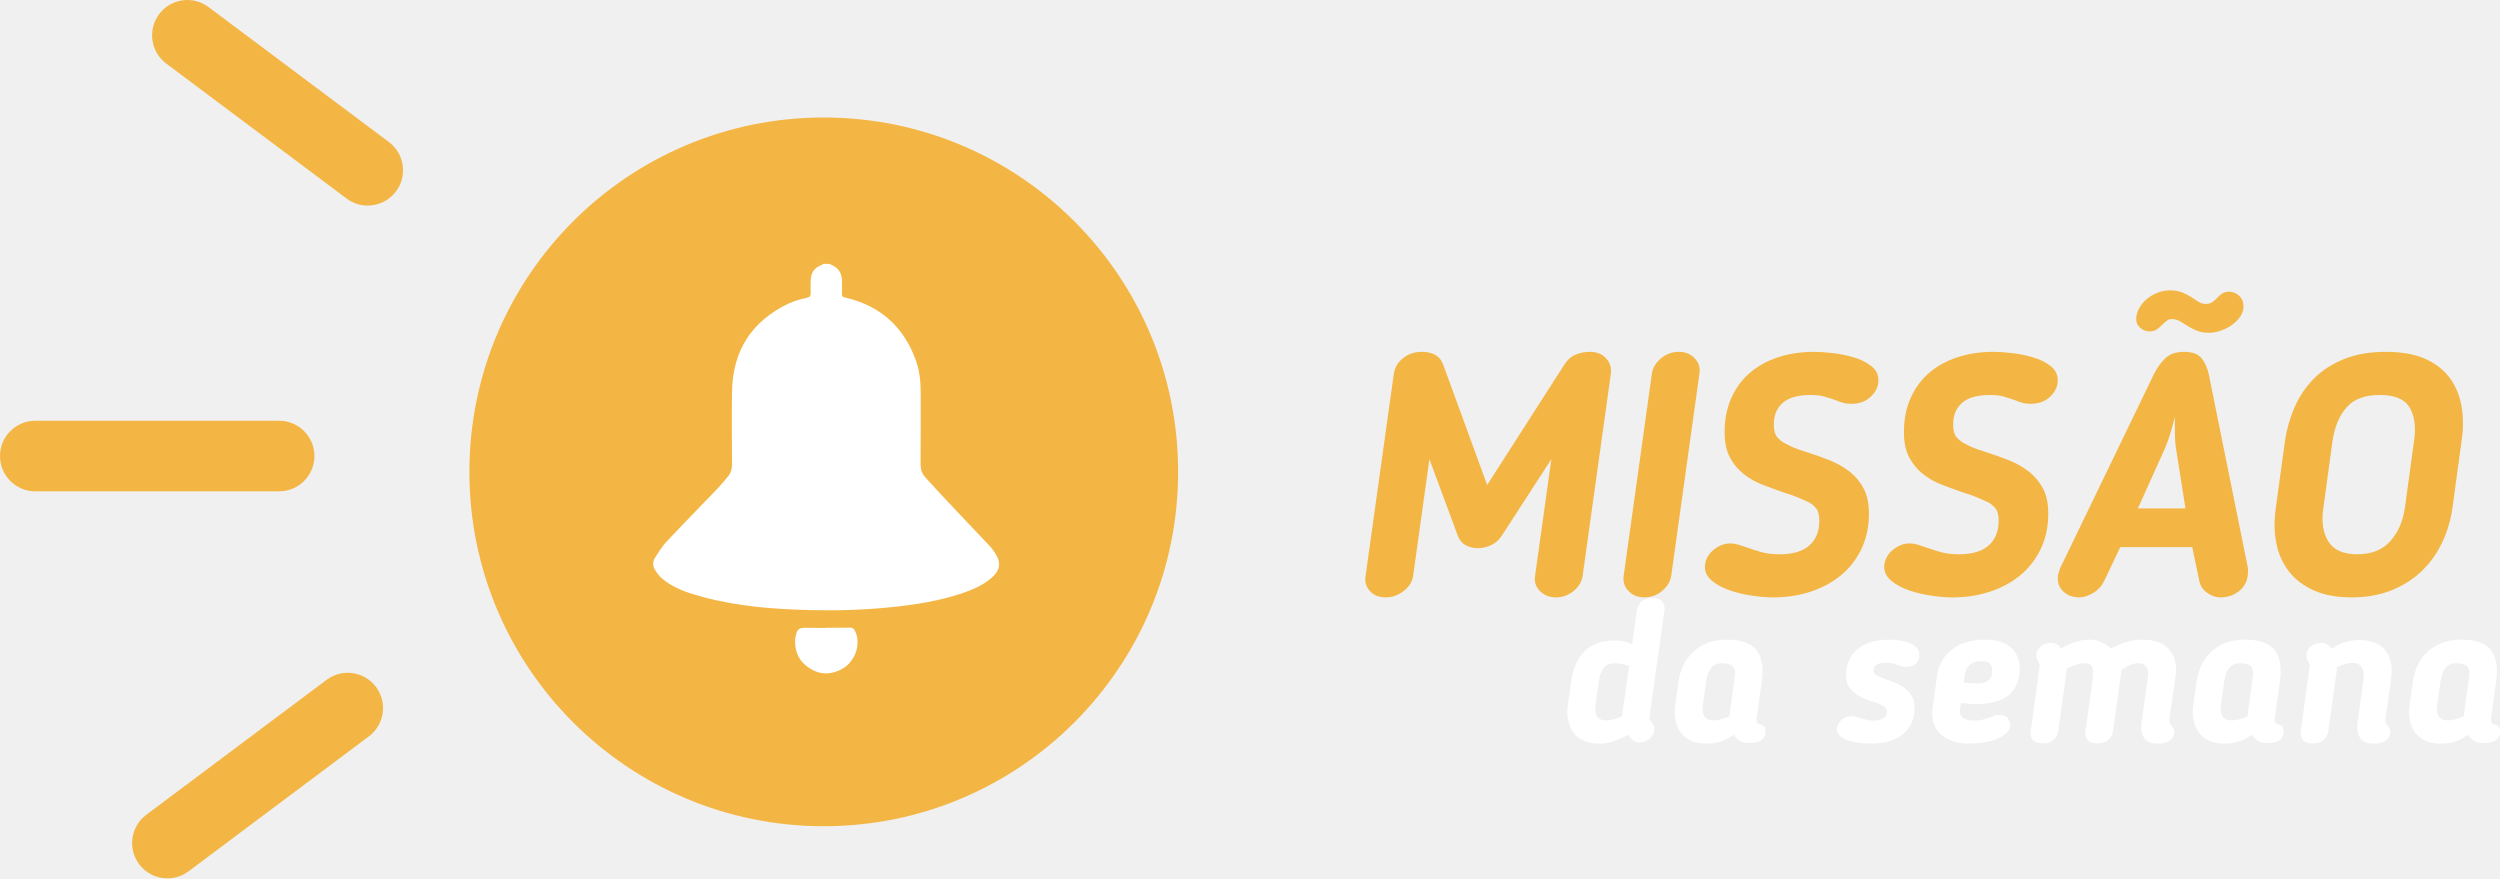
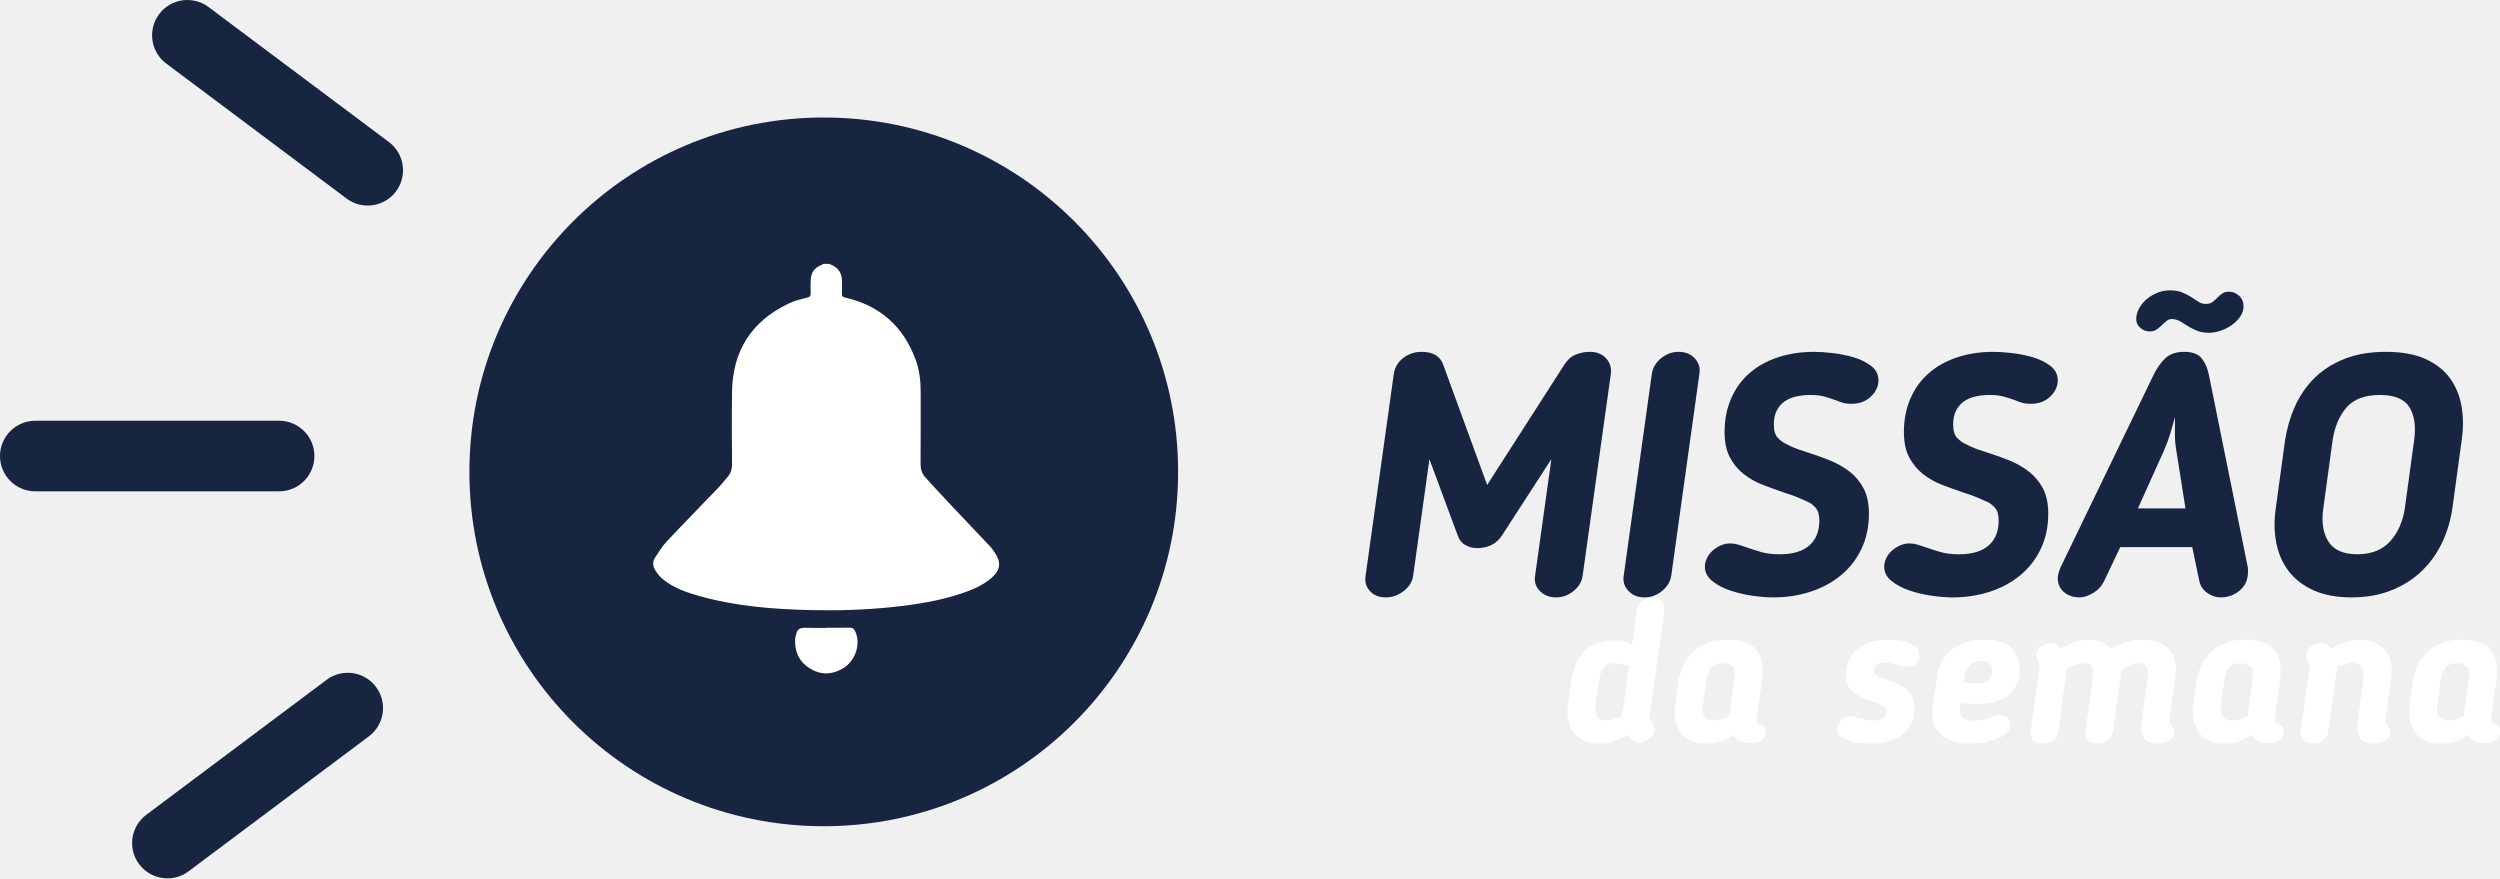
<svg xmlns="http://www.w3.org/2000/svg" version="1.1" id="Layer_1" x="0px" y="0px" width="389.616px" height="136.888px" viewBox="0 0 389.616 136.888" enable-background="new 0 0 389.616 136.888" xml:space="preserve">
  <g>
    <g>
-       <path fill="#F3B644" d="M246.644,89.767c-0.142,0.918-0.618,1.703-1.43,2.355c-0.813,0.652-1.712,0.979-2.699,0.979    c-1.024,0-1.862-0.327-2.515-0.979c-0.653-0.652-0.909-1.438-0.768-2.355l2.541-18.209l-7.676,11.857    c-0.459,0.706-1.023,1.217-1.693,1.535c-0.671,0.317-1.376,0.476-2.117,0.476c-0.707,0-1.342-0.158-1.906-0.476    c-0.564-0.318-0.971-0.829-1.217-1.535l-4.394-11.857l-2.541,18.209c-0.142,0.918-0.635,1.703-1.482,2.355    c-0.847,0.652-1.782,0.979-2.805,0.979c-1.024,0-1.836-0.327-2.436-0.979c-0.601-0.652-0.829-1.438-0.688-2.355l4.393-31.442    c0.141-1.022,0.627-1.86,1.456-2.514s1.791-0.979,2.885-0.979c1.8,0,2.929,0.688,3.388,2.064l6.828,18.686l12.017-18.738    c0.493-0.776,1.093-1.306,1.799-1.589c0.706-0.281,1.43-0.423,2.171-0.423c1.093,0,1.949,0.344,2.567,1.032    c0.616,0.688,0.854,1.509,0.714,2.461L246.644,89.767z" />
-       <path fill="#F3B644" d="M257.441,58.219c0.141-0.917,0.617-1.711,1.43-2.382c0.812-0.67,1.729-1.006,2.752-1.006    s1.853,0.336,2.488,1.006c0.635,0.671,0.882,1.465,0.741,2.382l-4.394,31.495c-0.142,0.918-0.618,1.712-1.43,2.382    s-1.729,1.006-2.752,1.006c-1.024,0-1.853-0.336-2.488-1.006c-0.635-0.67-0.882-1.464-0.741-2.382L257.441,58.219z" />
-       <path fill="#F3B644" d="M283.537,81.139c0-0.917-0.194-1.588-0.582-2.012c-0.389-0.423-0.776-0.723-1.164-0.899    c-0.529-0.247-1.095-0.494-1.694-0.741c-0.601-0.247-1.253-0.477-1.958-0.688c-1.13-0.388-2.25-0.794-3.361-1.217    c-1.112-0.424-2.118-0.988-3.018-1.694c-0.899-0.705-1.623-1.579-2.17-2.62c-0.548-1.04-0.82-2.355-0.82-3.943    c0-1.906,0.335-3.635,1.005-5.188s1.615-2.867,2.832-3.943c1.218-1.076,2.69-1.906,4.42-2.488    c1.729-0.582,3.635-0.873,5.717-0.873c0.741,0,1.676,0.062,2.806,0.186c1.129,0.124,2.231,0.344,3.309,0.661    c1.076,0.317,1.993,0.768,2.752,1.35c0.759,0.583,1.139,1.333,1.139,2.25c0,0.918-0.389,1.756-1.165,2.515s-1.8,1.138-3.07,1.138    c-0.494,0-0.926-0.053-1.297-0.159c-0.37-0.105-0.768-0.246-1.19-0.423c-0.495-0.177-1.041-0.353-1.641-0.529    c-0.601-0.177-1.359-0.265-2.276-0.265c-0.707,0-1.403,0.07-2.091,0.211c-0.688,0.142-1.297,0.39-1.826,0.741    c-0.529,0.354-0.953,0.83-1.271,1.43c-0.317,0.601-0.477,1.342-0.477,2.223c0,0.953,0.203,1.642,0.608,2.064    c0.405,0.424,0.803,0.724,1.191,0.9c0.635,0.353,1.252,0.635,1.853,0.847c0.6,0.212,1.182,0.406,1.747,0.582    c1.129,0.354,2.258,0.76,3.388,1.218c1.129,0.459,2.144,1.041,3.043,1.747c0.9,0.706,1.623,1.579,2.171,2.62    c0.547,1.041,0.82,2.338,0.82,3.891c0,2.047-0.389,3.882-1.165,5.505s-1.835,2.99-3.176,4.103    c-1.341,1.111-2.92,1.967-4.737,2.566s-3.768,0.9-5.849,0.9c-0.953,0-2.038-0.089-3.256-0.265c-1.218-0.177-2.374-0.45-3.467-0.82    c-1.095-0.371-2.021-0.864-2.779-1.482c-0.759-0.617-1.138-1.35-1.138-2.196c0-0.459,0.105-0.908,0.317-1.351    c0.212-0.44,0.503-0.828,0.873-1.164c0.371-0.335,0.794-0.608,1.271-0.82s0.979-0.317,1.509-0.317    c0.388,0,0.794,0.062,1.218,0.185c0.423,0.124,0.881,0.274,1.376,0.45c0.6,0.212,1.314,0.441,2.144,0.688s1.809,0.37,2.938,0.37    c2.047,0,3.591-0.458,4.632-1.376S283.537,82.798,283.537,81.139z" />
-       <path fill="#F3B644" d="M311.484,81.139c0-0.917-0.194-1.588-0.582-2.012c-0.389-0.423-0.776-0.723-1.164-0.899    c-0.529-0.247-1.095-0.494-1.694-0.741c-0.601-0.247-1.253-0.477-1.958-0.688c-1.13-0.388-2.25-0.794-3.361-1.217    c-1.112-0.424-2.118-0.988-3.018-1.694c-0.899-0.705-1.623-1.579-2.17-2.62c-0.548-1.04-0.82-2.355-0.82-3.943    c0-1.906,0.335-3.635,1.005-5.188s1.615-2.867,2.832-3.943c1.218-1.076,2.69-1.906,4.42-2.488    c1.729-0.582,3.635-0.873,5.717-0.873c0.741,0,1.676,0.062,2.806,0.186c1.129,0.124,2.231,0.344,3.309,0.661    c1.076,0.317,1.993,0.768,2.752,1.35c0.759,0.583,1.139,1.333,1.139,2.25c0,0.918-0.389,1.756-1.165,2.515s-1.8,1.138-3.07,1.138    c-0.494,0-0.926-0.053-1.297-0.159c-0.37-0.105-0.768-0.246-1.19-0.423c-0.495-0.177-1.041-0.353-1.641-0.529    c-0.601-0.177-1.359-0.265-2.276-0.265c-0.707,0-1.403,0.07-2.091,0.211c-0.688,0.142-1.297,0.39-1.826,0.741    c-0.529,0.354-0.953,0.83-1.271,1.43c-0.317,0.601-0.477,1.342-0.477,2.223c0,0.953,0.203,1.642,0.608,2.064    c0.405,0.424,0.803,0.724,1.191,0.9c0.635,0.353,1.252,0.635,1.853,0.847c0.6,0.212,1.182,0.406,1.747,0.582    c1.129,0.354,2.258,0.76,3.388,1.218c1.129,0.459,2.144,1.041,3.043,1.747c0.9,0.706,1.623,1.579,2.171,2.62    c0.547,1.041,0.82,2.338,0.82,3.891c0,2.047-0.389,3.882-1.165,5.505s-1.835,2.99-3.176,4.103    c-1.341,1.111-2.92,1.967-4.737,2.566s-3.768,0.9-5.849,0.9c-0.953,0-2.038-0.089-3.256-0.265c-1.218-0.177-2.374-0.45-3.467-0.82    c-1.095-0.371-2.021-0.864-2.779-1.482c-0.759-0.617-1.138-1.35-1.138-2.196c0-0.459,0.105-0.908,0.317-1.351    c0.212-0.44,0.503-0.828,0.873-1.164c0.371-0.335,0.794-0.608,1.271-0.82s0.979-0.317,1.509-0.317    c0.388,0,0.794,0.062,1.218,0.185c0.423,0.124,0.881,0.274,1.376,0.45c0.6,0.212,1.314,0.441,2.144,0.688s1.809,0.37,2.938,0.37    c2.047,0,3.591-0.458,4.632-1.376S311.484,82.798,311.484,81.139z" />
-       <path fill="#F3B644" d="M327.893,90.613c-0.389,0.777-0.962,1.386-1.72,1.826c-0.76,0.441-1.456,0.662-2.092,0.662    c-0.952,0-1.756-0.274-2.408-0.82c-0.653-0.547-0.979-1.279-0.979-2.197c0-0.246,0.044-0.52,0.133-0.82    c0.088-0.299,0.167-0.537,0.238-0.715l14.557-30.118c0.493-1.023,1.093-1.88,1.8-2.567c0.705-0.688,1.693-1.032,2.964-1.032    s2.179,0.336,2.727,1.006c0.546,0.671,0.926,1.535,1.138,2.594l6.087,30.118v0.583c0,1.199-0.423,2.161-1.271,2.885    c-0.847,0.723-1.853,1.085-3.017,1.085c-0.706,0-1.386-0.23-2.038-0.688c-0.653-0.458-1.067-1.059-1.244-1.8l-1.111-5.346h-11.222    L327.893,90.613z M349.648,47.738c0,0.564-0.178,1.103-0.529,1.614c-0.354,0.512-0.794,0.952-1.323,1.323    c-0.529,0.37-1.112,0.661-1.747,0.873c-0.636,0.212-1.218,0.317-1.747,0.317c-0.706,0-1.314-0.097-1.826-0.291    c-0.512-0.193-0.979-0.423-1.402-0.688c-0.424-0.265-0.82-0.512-1.191-0.741c-0.37-0.229-0.75-0.361-1.138-0.397    c-0.389-0.07-0.715-0.008-0.979,0.186c-0.265,0.194-0.529,0.424-0.794,0.688s-0.548,0.503-0.847,0.714    c-0.301,0.212-0.662,0.318-1.085,0.318c-0.565,0-1.068-0.194-1.509-0.583c-0.441-0.388-0.645-0.917-0.609-1.588    c0.07-0.6,0.273-1.164,0.609-1.693c0.335-0.529,0.749-0.979,1.244-1.35c0.493-0.371,1.032-0.662,1.614-0.874    s1.173-0.317,1.773-0.317c0.74,0,1.376,0.105,1.905,0.317s0.996,0.45,1.402,0.715c0.405,0.265,0.785,0.512,1.139,0.741    c0.352,0.229,0.74,0.344,1.164,0.344s0.768-0.097,1.032-0.291c0.265-0.193,0.511-0.414,0.741-0.661    c0.229-0.247,0.484-0.468,0.768-0.662c0.282-0.193,0.635-0.291,1.059-0.291c0.6,0,1.129,0.212,1.588,0.635    C349.418,46.521,349.648,47.068,349.648,47.738z M339.167,70.182c-0.141-0.776-0.211-1.632-0.211-2.567c0-0.935,0-1.808,0-2.62    c-0.212,0.813-0.459,1.686-0.741,2.62c-0.283,0.936-0.601,1.791-0.953,2.567l-4.076,9.052h7.411L339.167,70.182z" />
-       <path fill="#F3B644" d="M366.481,93.102c-2.295,0-4.253-0.362-5.876-1.085c-1.623-0.724-2.92-1.712-3.891-2.965    c-0.971-1.252-1.623-2.726-1.958-4.42c-0.336-1.693-0.362-3.511-0.08-5.452l1.43-10.48c0.282-1.87,0.794-3.644,1.535-5.319    s1.747-3.149,3.017-4.42c1.271-1.271,2.832-2.276,4.685-3.018c1.854-0.741,4.015-1.111,6.484-1.111s4.526,0.37,6.167,1.111    s2.92,1.747,3.838,3.018c0.917,1.271,1.517,2.744,1.8,4.42c0.281,1.676,0.281,3.449,0,5.319l-1.43,10.48    c-0.282,1.941-0.829,3.759-1.641,5.452c-0.813,1.694-1.879,3.168-3.202,4.42c-1.323,1.253-2.895,2.241-4.712,2.965    C370.83,92.739,368.774,93.102,366.481,93.102z M370.875,61.554c-2.329,0-4.059,0.653-5.188,1.958    c-1.13,1.306-1.853,3.035-2.171,5.188l-1.429,10.48c-0.317,2.117-0.063,3.847,0.768,5.188c0.829,1.342,2.337,2.012,4.525,2.012    c2.188,0,3.891-0.67,5.108-2.012c1.218-1.341,1.985-3.07,2.303-5.188l1.429-10.48c0.317-2.152,0.088-3.882-0.688-5.188    C374.756,62.207,373.204,61.554,370.875,61.554z" />
+       <path fill="#172541" d="M246.644,89.767c-0.142,0.918-0.618,1.703-1.43,2.355c-0.813,0.652-1.712,0.979-2.699,0.979    c-1.024,0-1.862-0.327-2.515-0.979c-0.653-0.652-0.909-1.438-0.768-2.355l2.541-18.209l-7.676,11.857    c-0.459,0.706-1.023,1.217-1.693,1.535c-0.671,0.317-1.376,0.476-2.117,0.476c-0.707,0-1.342-0.158-1.906-0.476    c-0.564-0.318-0.971-0.829-1.217-1.535l-4.394-11.857l-2.541,18.209c-0.142,0.918-0.635,1.703-1.482,2.355    c-0.847,0.652-1.782,0.979-2.805,0.979c-1.024,0-1.836-0.327-2.436-0.979c-0.601-0.652-0.829-1.438-0.688-2.355l4.393-31.442    c0.141-1.022,0.627-1.86,1.456-2.514s1.791-0.979,2.885-0.979c1.8,0,2.929,0.688,3.388,2.064l6.828,18.686l12.017-18.738    c0.493-0.776,1.093-1.306,1.799-1.589c0.706-0.281,1.43-0.423,2.171-0.423c1.093,0,1.949,0.344,2.567,1.032    c0.616,0.688,0.854,1.509,0.714,2.461L246.644,89.767z" />
+       <path fill="#172541" d="M257.441,58.219c0.141-0.917,0.617-1.711,1.43-2.382c0.812-0.67,1.729-1.006,2.752-1.006    s1.853,0.336,2.488,1.006c0.635,0.671,0.882,1.465,0.741,2.382l-4.394,31.495c-0.142,0.918-0.618,1.712-1.43,2.382    s-1.729,1.006-2.752,1.006c-1.024,0-1.853-0.336-2.488-1.006c-0.635-0.67-0.882-1.464-0.741-2.382L257.441,58.219z" />
+       <path fill="#172541" d="M283.537,81.139c0-0.917-0.194-1.588-0.582-2.012c-0.389-0.423-0.776-0.723-1.164-0.899    c-0.529-0.247-1.095-0.494-1.694-0.741c-0.601-0.247-1.253-0.477-1.958-0.688c-1.13-0.388-2.25-0.794-3.361-1.217    c-1.112-0.424-2.118-0.988-3.018-1.694c-0.899-0.705-1.623-1.579-2.17-2.62c-0.548-1.04-0.82-2.355-0.82-3.943    c0-1.906,0.335-3.635,1.005-5.188s1.615-2.867,2.832-3.943c1.218-1.076,2.69-1.906,4.42-2.488    c1.729-0.582,3.635-0.873,5.717-0.873c0.741,0,1.676,0.062,2.806,0.186c1.129,0.124,2.231,0.344,3.309,0.661    c1.076,0.317,1.993,0.768,2.752,1.35c0.759,0.583,1.139,1.333,1.139,2.25c0,0.918-0.389,1.756-1.165,2.515s-1.8,1.138-3.07,1.138    c-0.494,0-0.926-0.053-1.297-0.159c-0.37-0.105-0.768-0.246-1.19-0.423c-0.495-0.177-1.041-0.353-1.641-0.529    c-0.601-0.177-1.359-0.265-2.276-0.265c-0.707,0-1.403,0.07-2.091,0.211c-0.688,0.142-1.297,0.39-1.826,0.741    c-0.529,0.354-0.953,0.83-1.271,1.43c-0.317,0.601-0.477,1.342-0.477,2.223c0,0.953,0.203,1.642,0.608,2.064    c0.405,0.424,0.803,0.724,1.191,0.9c0.635,0.353,1.252,0.635,1.853,0.847c0.6,0.212,1.182,0.406,1.747,0.582    c1.129,0.354,2.258,0.76,3.388,1.218c1.129,0.459,2.144,1.041,3.043,1.747c0.9,0.706,1.623,1.579,2.171,2.62    c0.547,1.041,0.82,2.338,0.82,3.891c0,2.047-0.389,3.882-1.165,5.505s-1.835,2.99-3.176,4.103    c-1.341,1.111-2.92,1.967-4.737,2.566s-3.768,0.9-5.849,0.9c-0.953,0-2.038-0.089-3.256-0.265c-1.218-0.177-2.374-0.45-3.467-0.82    c-1.095-0.371-2.021-0.864-2.779-1.482c-0.759-0.617-1.138-1.35-1.138-2.196c0-0.459,0.105-0.908,0.317-1.351    c0.212-0.44,0.503-0.828,0.873-1.164c0.371-0.335,0.794-0.608,1.271-0.82s0.979-0.317,1.509-0.317    c0.388,0,0.794,0.062,1.218,0.185c0.423,0.124,0.881,0.274,1.376,0.45c0.6,0.212,1.314,0.441,2.144,0.688s1.809,0.37,2.938,0.37    c2.047,0,3.591-0.458,4.632-1.376S283.537,82.798,283.537,81.139z" />
+       <path fill="#172541" d="M311.484,81.139c0-0.917-0.194-1.588-0.582-2.012c-0.389-0.423-0.776-0.723-1.164-0.899    c-0.529-0.247-1.095-0.494-1.694-0.741c-0.601-0.247-1.253-0.477-1.958-0.688c-1.13-0.388-2.25-0.794-3.361-1.217    c-1.112-0.424-2.118-0.988-3.018-1.694c-0.899-0.705-1.623-1.579-2.17-2.62c-0.548-1.04-0.82-2.355-0.82-3.943    c0-1.906,0.335-3.635,1.005-5.188s1.615-2.867,2.832-3.943c1.218-1.076,2.69-1.906,4.42-2.488    c1.729-0.582,3.635-0.873,5.717-0.873c0.741,0,1.676,0.062,2.806,0.186c1.129,0.124,2.231,0.344,3.309,0.661    c1.076,0.317,1.993,0.768,2.752,1.35c0.759,0.583,1.139,1.333,1.139,2.25c0,0.918-0.389,1.756-1.165,2.515s-1.8,1.138-3.07,1.138    c-0.494,0-0.926-0.053-1.297-0.159c-0.37-0.105-0.768-0.246-1.19-0.423c-0.495-0.177-1.041-0.353-1.641-0.529    c-0.601-0.177-1.359-0.265-2.276-0.265c-0.707,0-1.403,0.07-2.091,0.211c-0.688,0.142-1.297,0.39-1.826,0.741    c-0.529,0.354-0.953,0.83-1.271,1.43c-0.317,0.601-0.477,1.342-0.477,2.223c0,0.953,0.203,1.642,0.608,2.064    c0.405,0.424,0.803,0.724,1.191,0.9c0.635,0.353,1.252,0.635,1.853,0.847c0.6,0.212,1.182,0.406,1.747,0.582    c1.129,0.354,2.258,0.76,3.388,1.218c1.129,0.459,2.144,1.041,3.043,1.747c0.9,0.706,1.623,1.579,2.171,2.62    c0.547,1.041,0.82,2.338,0.82,3.891c0,2.047-0.389,3.882-1.165,5.505s-1.835,2.99-3.176,4.103    c-1.341,1.111-2.92,1.967-4.737,2.566s-3.768,0.9-5.849,0.9c-0.953,0-2.038-0.089-3.256-0.265c-1.218-0.177-2.374-0.45-3.467-0.82    c-1.095-0.371-2.021-0.864-2.779-1.482c-0.759-0.617-1.138-1.35-1.138-2.196c0-0.459,0.105-0.908,0.317-1.351    c0.212-0.44,0.503-0.828,0.873-1.164c0.371-0.335,0.794-0.608,1.271-0.82s0.979-0.317,1.509-0.317    c0.388,0,0.794,0.062,1.218,0.185c0.423,0.124,0.881,0.274,1.376,0.45c0.6,0.212,1.314,0.441,2.144,0.688s1.809,0.37,2.938,0.37    c2.047,0,3.591-0.458,4.632-1.376S311.484,82.798,311.484,81.139z" />
+       <path fill="#172541" d="M327.893,90.613c-0.389,0.777-0.962,1.386-1.72,1.826c-0.76,0.441-1.456,0.662-2.092,0.662    c-0.952,0-1.756-0.274-2.408-0.82c-0.653-0.547-0.979-1.279-0.979-2.197c0-0.246,0.044-0.52,0.133-0.82    c0.088-0.299,0.167-0.537,0.238-0.715l14.557-30.118c0.493-1.023,1.093-1.88,1.8-2.567c0.705-0.688,1.693-1.032,2.964-1.032    s2.179,0.336,2.727,1.006c0.546,0.671,0.926,1.535,1.138,2.594l6.087,30.118v0.583c0,1.199-0.423,2.161-1.271,2.885    c-0.847,0.723-1.853,1.085-3.017,1.085c-0.706,0-1.386-0.23-2.038-0.688c-0.653-0.458-1.067-1.059-1.244-1.8l-1.111-5.346h-11.222    L327.893,90.613z M349.648,47.738c0,0.564-0.178,1.103-0.529,1.614c-0.354,0.512-0.794,0.952-1.323,1.323    c-0.529,0.37-1.112,0.661-1.747,0.873c-0.636,0.212-1.218,0.317-1.747,0.317c-0.706,0-1.314-0.097-1.826-0.291    c-0.512-0.193-0.979-0.423-1.402-0.688c-0.424-0.265-0.82-0.512-1.191-0.741c-0.37-0.229-0.75-0.361-1.138-0.397    c-0.389-0.07-0.715-0.008-0.979,0.186c-0.265,0.194-0.529,0.424-0.794,0.688s-0.548,0.503-0.847,0.714    c-0.301,0.212-0.662,0.318-1.085,0.318c-0.565,0-1.068-0.194-1.509-0.583c-0.441-0.388-0.645-0.917-0.609-1.588    c0.07-0.6,0.273-1.164,0.609-1.693c0.335-0.529,0.749-0.979,1.244-1.35c0.493-0.371,1.032-0.662,1.614-0.874    s1.173-0.317,1.773-0.317c0.74,0,1.376,0.105,1.905,0.317s0.996,0.45,1.402,0.715c0.405,0.265,0.785,0.512,1.139,0.741    c0.352,0.229,0.74,0.344,1.164,0.344s0.768-0.097,1.032-0.291c0.265-0.193,0.511-0.414,0.741-0.661    c0.229-0.247,0.484-0.468,0.768-0.662c0.282-0.193,0.635-0.291,1.059-0.291c0.6,0,1.129,0.212,1.588,0.635    C349.418,46.521,349.648,47.068,349.648,47.738z M339.167,70.182c-0.141-0.776-0.211-1.632-0.211-2.567c0-0.935,0-1.808,0-2.62    c-0.212,0.813-0.459,1.686-0.741,2.62c-0.283,0.936-0.601,1.791-0.953,2.567l-4.076,9.052h7.411L339.167,70.182z" />
+       <path fill="#172541" d="M366.481,93.102c-2.295,0-4.253-0.362-5.876-1.085c-1.623-0.724-2.92-1.712-3.891-2.965    c-0.971-1.252-1.623-2.726-1.958-4.42c-0.336-1.693-0.362-3.511-0.08-5.452l1.43-10.48c0.282-1.87,0.794-3.644,1.535-5.319    s1.747-3.149,3.017-4.42c1.271-1.271,2.832-2.276,4.685-3.018c1.854-0.741,4.015-1.111,6.484-1.111s4.526,0.37,6.167,1.111    s2.92,1.747,3.838,3.018c0.917,1.271,1.517,2.744,1.8,4.42c0.281,1.676,0.281,3.449,0,5.319l-1.43,10.48    c-0.282,1.941-0.829,3.759-1.641,5.452c-0.813,1.694-1.879,3.168-3.202,4.42c-1.323,1.253-2.895,2.241-4.712,2.965    C370.83,92.739,368.774,93.102,366.481,93.102z M370.875,61.554c-2.329,0-4.059,0.653-5.188,1.958    c-1.13,1.306-1.853,3.035-2.171,5.188l-1.429,10.48c-0.317,2.117-0.063,3.847,0.768,5.188c0.829,1.342,2.337,2.012,4.525,2.012    c2.188,0,3.891-0.67,5.108-2.012c1.218-1.341,1.985-3.07,2.303-5.188l1.429-10.48c0.317-2.152,0.088-3.882-0.688-5.188    C374.756,62.207,373.204,61.554,370.875,61.554z" />
    </g>
    <g>
-       <circle fill="#F3B644" cx="128.38" cy="73.538" r="55.226" />
+       <circle fill="#172541" cx="128.38" cy="73.538" r="55.226" />
    </g>
    <g>
      <g>
        <path fill="#FFFFFF" d="M129.278,41.128c0.181,0.089,0.363,0.177,0.543,0.268c0.979,0.494,1.385,1.327,1.398,2.385     c0.009,0.665,0.017,1.33-0.003,1.994c-0.011,0.345,0.087,0.508,0.455,0.591c5.43,1.227,9.105,4.472,11.025,9.688     c0.586,1.591,0.789,3.26,0.787,4.955c-0.006,3.76,0.016,7.521-0.016,11.279c-0.008,0.824,0.209,1.518,0.744,2.107     c1.186,1.308,2.381,2.606,3.59,3.891c2.178,2.313,4.373,4.61,6.55,6.923c0.255,0.27,0.458,0.59,0.669,0.897     c1.074,1.563,0.893,2.791-0.571,4.022c-1.36,1.145-2.966,1.813-4.624,2.368c-3.502,1.171-7.125,1.729-10.785,2.115     c-4.221,0.444-8.455,0.571-12.692,0.471c-5.737-0.135-11.446-0.571-17.013-2.096c-2.205-0.604-4.382-1.32-6.168-2.834     c-0.432-0.365-0.779-0.855-1.081-1.341c-0.374-0.604-0.397-1.294-0.008-1.894c0.574-0.884,1.14-1.799,1.856-2.562     c2.615-2.786,5.297-5.51,7.941-8.269c0.545-0.569,1.041-1.185,1.548-1.79c0.469-0.562,0.669-1.196,0.663-1.949     c-0.026-3.76-0.055-7.521-0.002-11.279c0.088-6.382,3.031-10.988,8.787-13.748c0.906-0.435,1.912-0.686,2.895-0.926     c0.474-0.116,0.6-0.301,0.576-0.746c-0.031-0.601-0.017-1.204-0.005-1.807c0.026-1.382,0.521-2.084,1.806-2.6     c0.053-0.021,0.091-0.076,0.137-0.115C128.613,41.128,128.945,41.128,129.278,41.128z" />
      </g>
      <g>
        <path fill="#FFFFFF" d="M128.754,97.828c1.226,0,2.451,0.023,3.676-0.013c0.425-0.012,0.636,0.142,0.814,0.497     c0.977,1.937,0.115,4.688-1.875,5.86c-1.723,1.017-3.493,1.048-5.186-0.016c-1.623-1.021-2.362-2.563-2.257-4.491     c0.007-0.124,0.015-0.25,0.04-0.37c0.268-1.288,0.502-1.476,1.797-1.455c0.581,0.01,1.162,0.017,1.744,0.021     c0.415,0.003,0.831,0,1.246,0C128.754,97.852,128.754,97.84,128.754,97.828z" />
      </g>
    </g>
    <g>
      <g>
-         <path fill="#F3B644" d="M26.094,136.888c-1.674,0-3.327-0.761-4.407-2.204c-1.82-2.432-1.324-5.879,1.107-7.699l28.105-21.036     c2.431-1.821,5.879-1.324,7.699,1.107s1.324,5.879-1.107,7.699l-28.105,21.036C28.397,136.531,27.24,136.888,26.094,136.888z" />
+         <path fill="#172541" d="M26.094,136.888c-1.674,0-3.327-0.761-4.407-2.204c-1.82-2.432-1.324-5.879,1.107-7.699l28.105-21.036     c2.431-1.821,5.879-1.324,7.699,1.107s1.324,5.879-1.107,7.699l-28.105,21.036C28.397,136.531,27.24,136.888,26.094,136.888z" />
      </g>
      <g>
-         <path fill="#F3B644" d="M57.307,32.036c-1.146,0-2.303-0.356-3.292-1.097L25.908,9.904c-2.432-1.82-2.928-5.267-1.107-7.699     s5.266-2.928,7.699-1.107l28.106,21.035c2.432,1.82,2.928,5.267,1.107,7.699C60.634,31.275,58.98,32.036,57.307,32.036z" />
+         <path fill="#172541" d="M57.307,32.036c-1.146,0-2.303-0.356-3.292-1.097L25.908,9.904c-2.432-1.82-2.928-5.267-1.107-7.699     s5.266-2.928,7.699-1.107l28.106,21.035c2.432,1.82,2.928,5.267,1.107,7.699C60.634,31.275,58.98,32.036,57.307,32.036z" />
      </g>
      <g>
-         <path fill="#F3B644" d="M43.5,76.571h-38c-3.037,0-5.5-2.463-5.5-5.5s2.463-5.5,5.5-5.5h38c3.037,0,5.5,2.463,5.5,5.5     S46.537,76.571,43.5,76.571z" />
+         <path fill="#172541" d="M43.5,76.571h-38c-3.037,0-5.5-2.463-5.5-5.5s2.463-5.5,5.5-5.5h38c3.037,0,5.5,2.463,5.5,5.5     S46.537,76.571,43.5,76.571z" />
      </g>
    </g>
    <g>
      <path fill="#FFFFFF" d="M251.68,99.813c0.478,0,0.908,0.042,1.293,0.125c0.384,0.083,0.846,0.239,1.386,0.467l0.748-5.326    c0.083-0.54,0.332-0.992,0.748-1.355c0.415-0.363,0.965-0.545,1.65-0.545s1.194,0.187,1.526,0.561s0.457,0.82,0.374,1.34    l-2.336,16.572c-0.042,0.229-0.021,0.416,0.062,0.561c0.083,0.146,0.208,0.322,0.374,0.529c0.208,0.229,0.312,0.51,0.312,0.842    s-0.073,0.634-0.218,0.903c-0.146,0.27-0.327,0.493-0.545,0.67c-0.219,0.177-0.468,0.312-0.748,0.404    c-0.28,0.094-0.545,0.141-0.794,0.141c-0.395,0-0.732-0.109-1.013-0.327s-0.514-0.503-0.701-0.856    c-0.831,0.415-1.604,0.747-2.32,0.997c-0.717,0.249-1.47,0.373-2.259,0.373c-1.807,0-3.131-0.561-3.972-1.682    c-0.841-1.122-1.137-2.596-0.888-4.424l0.498-3.521c0.125-0.935,0.343-1.791,0.654-2.569c0.312-0.779,0.737-1.459,1.277-2.041    c0.54-0.581,1.21-1.032,2.009-1.354C249.598,99.974,250.559,99.813,251.68,99.813z M253.892,103.77    c-0.478-0.146-0.903-0.25-1.277-0.312c-0.374-0.063-0.696-0.094-0.966-0.094c-0.769,0-1.339,0.239-1.713,0.717    s-0.634,1.204-0.779,2.18l-0.498,3.521c-0.229,1.662,0.332,2.492,1.682,2.492c0.644,0,1.475-0.218,2.492-0.654    c0-0.104,0-0.202,0-0.296s0.011-0.191,0.031-0.296L253.892,103.77z" />
      <path fill="#FFFFFF" d="M265.947,115.887c-1.807,0-3.131-0.561-3.972-1.682c-0.841-1.122-1.137-2.596-0.888-4.424l0.498-3.521    c0.125-0.935,0.379-1.801,0.764-2.601c0.384-0.8,0.893-1.495,1.526-2.087c0.633-0.592,1.386-1.054,2.258-1.387    c0.873-0.332,1.869-0.498,2.991-0.498c2.263,0,3.811,0.55,4.642,1.65c0.83,1.102,1.101,2.7,0.81,4.798l-0.81,5.794    c-0.021,0.229-0.016,0.405,0.016,0.529c0.031,0.125,0.088,0.219,0.171,0.28c0.083,0.063,0.182,0.104,0.296,0.125    c0.114,0.021,0.233,0.063,0.358,0.125c0.374,0.146,0.561,0.457,0.561,0.935c0,0.561-0.182,1.012-0.545,1.354    s-1.013,0.515-1.947,0.515c-0.581,0-1.064-0.094-1.448-0.28c-0.385-0.188-0.722-0.53-1.013-1.028    c-0.644,0.478-1.298,0.831-1.962,1.059C267.588,115.772,266.819,115.887,265.947,115.887z M270.371,105.42    c0.104-0.727-0.006-1.251-0.327-1.573c-0.322-0.321-0.878-0.482-1.667-0.482c-0.769,0-1.339,0.239-1.713,0.717    s-0.634,1.204-0.779,2.18l-0.498,3.521c-0.229,1.662,0.332,2.492,1.682,2.492c0.644,0,1.475-0.218,2.492-0.654    c0-0.104,0-0.202,0-0.296s0.011-0.191,0.031-0.296L270.371,105.42z" />
      <path fill="#FFFFFF" d="M287.69,105.14c0-0.789,0.145-1.516,0.436-2.181c0.291-0.664,0.717-1.24,1.277-1.729    s1.262-0.867,2.103-1.138c0.842-0.27,1.812-0.404,2.913-0.404c0.478,0,0.991,0.036,1.542,0.108c0.55,0.073,1.06,0.198,1.526,0.374    c0.467,0.177,0.856,0.421,1.168,0.732s0.468,0.706,0.468,1.184c0,0.395-0.073,0.712-0.219,0.95    c-0.146,0.239-0.327,0.426-0.545,0.561c-0.218,0.136-0.446,0.224-0.686,0.265c-0.238,0.042-0.451,0.063-0.639,0.063    c-0.27,0-0.514-0.036-0.731-0.109c-0.218-0.072-0.437-0.145-0.654-0.218c-0.218-0.072-0.463-0.145-0.732-0.218    c-0.27-0.072-0.592-0.109-0.966-0.109c-1.308,0-1.962,0.416-1.962,1.246c0,0.374,0.259,0.675,0.778,0.903    c0.499,0.229,1.069,0.447,1.714,0.654c0.644,0.208,1.251,0.479,1.822,0.81c0.57,0.333,1.059,0.769,1.464,1.309    s0.607,1.257,0.607,2.149c0,1.683-0.592,3.027-1.775,4.034c-1.184,1.008-2.866,1.511-5.047,1.511    c-0.478,0-1.022-0.031-1.635-0.093c-0.613-0.063-1.189-0.182-1.729-0.358s-0.992-0.41-1.355-0.701s-0.545-0.664-0.545-1.121    c0-0.478,0.213-0.93,0.639-1.355s0.971-0.639,1.636-0.639c0.249,0,0.498,0.036,0.747,0.109c0.25,0.073,0.509,0.15,0.779,0.233    c0.27,0.083,0.561,0.161,0.872,0.233c0.312,0.073,0.654,0.109,1.028,0.109c0.602,0,1.101-0.114,1.495-0.343    s0.592-0.581,0.592-1.06c0-0.228-0.052-0.404-0.155-0.529c-0.104-0.124-0.229-0.229-0.374-0.312    c-0.437-0.27-0.987-0.503-1.651-0.701c-0.665-0.196-1.309-0.451-1.932-0.763s-1.157-0.732-1.604-1.262    C287.913,106.807,287.69,106.074,287.69,105.14z" />
      <path fill="#FFFFFF" d="M307.97,109.719c-0.416,0-0.805-0.016-1.168-0.047c-0.363-0.03-0.764-0.077-1.199-0.14l-0.156,1.028    c-0.083,0.54,0.058,0.965,0.421,1.276s0.971,0.468,1.822,0.468c0.498,0,0.976-0.057,1.433-0.172    c0.457-0.113,0.955-0.285,1.495-0.514c0.063-0.041,0.166-0.083,0.312-0.124c0.146-0.042,0.354-0.063,0.623-0.063    c0.665,0,1.116,0.166,1.355,0.498c0.238,0.333,0.358,0.665,0.358,0.997c0,0.581-0.233,1.064-0.701,1.448    c-0.467,0.385-1.038,0.69-1.713,0.919c-0.676,0.229-1.376,0.384-2.103,0.468c-0.728,0.082-1.351,0.124-1.869,0.124    c-1.019,0-1.911-0.14-2.68-0.42s-1.392-0.665-1.869-1.153c-0.478-0.487-0.815-1.063-1.012-1.729    c-0.198-0.664-0.245-1.381-0.141-2.149l0.717-5.202c0.104-0.789,0.348-1.521,0.731-2.196c0.385-0.675,0.888-1.262,1.511-1.76    c0.623-0.499,1.371-0.889,2.243-1.169s1.849-0.42,2.929-0.42c1.848,0,3.219,0.415,4.111,1.246c0.894,0.831,1.34,1.931,1.34,3.302    c0,1.683-0.535,3.017-1.604,4.003S310.357,109.719,307.97,109.719z M310.462,104.423c0-0.498-0.141-0.856-0.421-1.074    s-0.69-0.327-1.23-0.327c-0.747,0-1.339,0.182-1.775,0.545c-0.437,0.364-0.706,0.856-0.81,1.479l-0.188,1.34    c0.499,0.042,0.955,0.073,1.371,0.094c0.415,0.021,0.706,0.031,0.872,0.031c0.664,0,1.194-0.15,1.589-0.452    C310.265,105.758,310.462,105.213,310.462,104.423z" />
      <path fill="#FFFFFF" d="M334.76,105.326c0.083-0.539-0.005-1.001-0.265-1.386c-0.26-0.384-0.681-0.576-1.262-0.576    c-0.415,0-0.841,0.094-1.277,0.28c-0.436,0.187-0.893,0.457-1.37,0.81c-0.021,0.146-0.031,0.28-0.031,0.405    s-0.011,0.26-0.031,0.405l-1.215,8.691c-0.083,0.54-0.327,0.991-0.732,1.354c-0.404,0.363-0.971,0.545-1.697,0.545    c-0.728,0-1.241-0.182-1.542-0.545c-0.302-0.363-0.41-0.814-0.327-1.354l1.121-8.068c0.104-0.727,0.094-1.329-0.031-1.807    c-0.124-0.478-0.529-0.717-1.215-0.717c-0.395,0-0.831,0.078-1.309,0.233c-0.478,0.156-0.965,0.348-1.464,0.576    c0,0.042,0,0.099,0,0.172c0,0.072-0.011,0.13-0.031,0.171l-1.308,9.439c-0.084,0.54-0.327,0.991-0.732,1.354    s-0.971,0.545-1.698,0.545c-0.727,0-1.241-0.182-1.542-0.545s-0.41-0.814-0.327-1.354l1.309-9.439    c0.083-0.519,0.104-0.841,0.063-0.966c-0.042-0.124-0.083-0.238-0.125-0.343c-0.146-0.228-0.244-0.42-0.296-0.576    c-0.052-0.155-0.077-0.306-0.077-0.451c0-0.603,0.238-1.085,0.716-1.449c0.478-0.362,1.008-0.545,1.589-0.545    c0.354,0,0.654,0.078,0.903,0.233c0.249,0.156,0.457,0.369,0.623,0.639c0.769-0.436,1.526-0.773,2.274-1.012    c0.747-0.239,1.453-0.358,2.118-0.358c1.267,0,2.409,0.457,3.427,1.37c0.913-0.456,1.744-0.799,2.492-1.027    c0.747-0.229,1.547-0.343,2.398-0.343c1.849,0,3.229,0.509,4.144,1.526c0.913,1.018,1.256,2.367,1.027,4.05l-0.935,6.572    c-0.042,0.333-0.047,0.572-0.016,0.717c0.031,0.146,0.141,0.333,0.327,0.561c0.104,0.146,0.197,0.275,0.28,0.39    s0.125,0.286,0.125,0.514c0,0.603-0.229,1.064-0.686,1.387c-0.457,0.321-1.09,0.482-1.9,0.482c-0.312,0-0.639-0.036-0.98-0.108    c-0.343-0.073-0.645-0.239-0.904-0.499c-0.26-0.259-0.451-0.633-0.576-1.121c-0.124-0.488-0.124-1.137,0-1.947L334.76,105.326z" />
      <path fill="#FFFFFF" d="M346.69,115.887c-1.807,0-3.131-0.561-3.972-1.682c-0.841-1.122-1.137-2.596-0.888-4.424l0.498-3.521    c0.125-0.935,0.379-1.801,0.764-2.601c0.384-0.8,0.893-1.495,1.526-2.087c0.633-0.592,1.386-1.054,2.258-1.387    c0.873-0.332,1.869-0.498,2.991-0.498c2.263,0,3.811,0.55,4.642,1.65c0.83,1.102,1.101,2.7,0.81,4.798l-0.81,5.794    c-0.021,0.229-0.016,0.405,0.016,0.529c0.031,0.125,0.088,0.219,0.171,0.28c0.083,0.063,0.182,0.104,0.296,0.125    c0.114,0.021,0.233,0.063,0.358,0.125c0.374,0.146,0.561,0.457,0.561,0.935c0,0.561-0.182,1.012-0.545,1.354    s-1.013,0.515-1.947,0.515c-0.581,0-1.064-0.094-1.448-0.28c-0.385-0.188-0.722-0.53-1.013-1.028    c-0.644,0.478-1.298,0.831-1.962,1.059C348.331,115.772,347.563,115.887,346.69,115.887z M351.114,105.42    c0.104-0.727-0.006-1.251-0.327-1.573c-0.322-0.321-0.878-0.482-1.667-0.482c-0.769,0-1.339,0.239-1.713,0.717    s-0.634,1.204-0.779,2.18l-0.498,3.521c-0.229,1.662,0.332,2.492,1.682,2.492c0.644,0,1.475-0.218,2.492-0.654    c0-0.104,0-0.202,0-0.296s0.011-0.191,0.031-0.296L351.114,105.42z" />
      <path fill="#FFFFFF" d="M368.341,105.825c0.104-0.789,0.01-1.407-0.28-1.854c-0.291-0.446-0.748-0.67-1.371-0.67    s-1.454,0.218-2.492,0.654c0,0.104,0,0.202,0,0.296s-0.011,0.192-0.031,0.296l-1.308,9.408c-0.084,0.54-0.327,0.991-0.732,1.354    s-0.971,0.545-1.698,0.545c-0.727,0-1.241-0.182-1.542-0.545s-0.41-0.814-0.327-1.354l1.309-9.439    c0.083-0.519,0.104-0.841,0.063-0.966c-0.042-0.124-0.083-0.238-0.125-0.343c-0.146-0.228-0.244-0.415-0.296-0.561    c-0.052-0.145-0.077-0.301-0.077-0.467c0-0.562,0.233-1.033,0.7-1.418c0.468-0.384,1.023-0.576,1.667-0.576    c0.623,0,1.132,0.302,1.526,0.903c0.769-0.478,1.521-0.82,2.259-1.027c0.736-0.208,1.417-0.312,2.04-0.312    c1.973,0,3.369,0.556,4.19,1.666c0.819,1.111,1.095,2.581,0.825,4.408l-0.841,6.012c-0.042,0.333-0.047,0.572-0.016,0.717    c0.031,0.146,0.14,0.333,0.327,0.561c0.104,0.146,0.196,0.275,0.28,0.39c0.082,0.114,0.124,0.286,0.124,0.514    c0,0.603-0.229,1.064-0.686,1.387c-0.457,0.321-1.09,0.482-1.899,0.482c-0.312,0-0.639-0.036-0.981-0.108    c-0.343-0.073-0.645-0.239-0.903-0.499c-0.26-0.259-0.452-0.633-0.576-1.121c-0.125-0.488-0.125-1.137,0-1.947L368.341,105.825z" />
      <path fill="#FFFFFF" d="M380.396,115.887c-1.807,0-3.131-0.561-3.972-1.682c-0.841-1.122-1.137-2.596-0.888-4.424l0.498-3.521    c0.125-0.935,0.379-1.801,0.764-2.601c0.384-0.8,0.893-1.495,1.526-2.087c0.633-0.592,1.386-1.054,2.258-1.387    c0.873-0.332,1.869-0.498,2.991-0.498c2.263,0,3.811,0.55,4.642,1.65c0.83,1.102,1.101,2.7,0.81,4.798l-0.81,5.794    c-0.021,0.229-0.016,0.405,0.016,0.529c0.031,0.125,0.088,0.219,0.171,0.28c0.083,0.063,0.182,0.104,0.296,0.125    c0.114,0.021,0.233,0.063,0.358,0.125c0.374,0.146,0.561,0.457,0.561,0.935c0,0.561-0.182,1.012-0.545,1.354    s-1.013,0.515-1.947,0.515c-0.581,0-1.064-0.094-1.448-0.28c-0.385-0.188-0.722-0.53-1.013-1.028    c-0.644,0.478-1.298,0.831-1.962,1.059C382.036,115.772,381.268,115.887,380.396,115.887z M384.819,105.42    c0.104-0.727-0.006-1.251-0.327-1.573c-0.322-0.321-0.878-0.482-1.667-0.482c-0.769,0-1.339,0.239-1.713,0.717    s-0.634,1.204-0.779,2.18l-0.498,3.521c-0.229,1.662,0.332,2.492,1.682,2.492c0.644,0,1.475-0.218,2.492-0.654    c0-0.104,0-0.202,0-0.296s0.011-0.191,0.031-0.296L384.819,105.42z" />
    </g>
  </g>
</svg>
